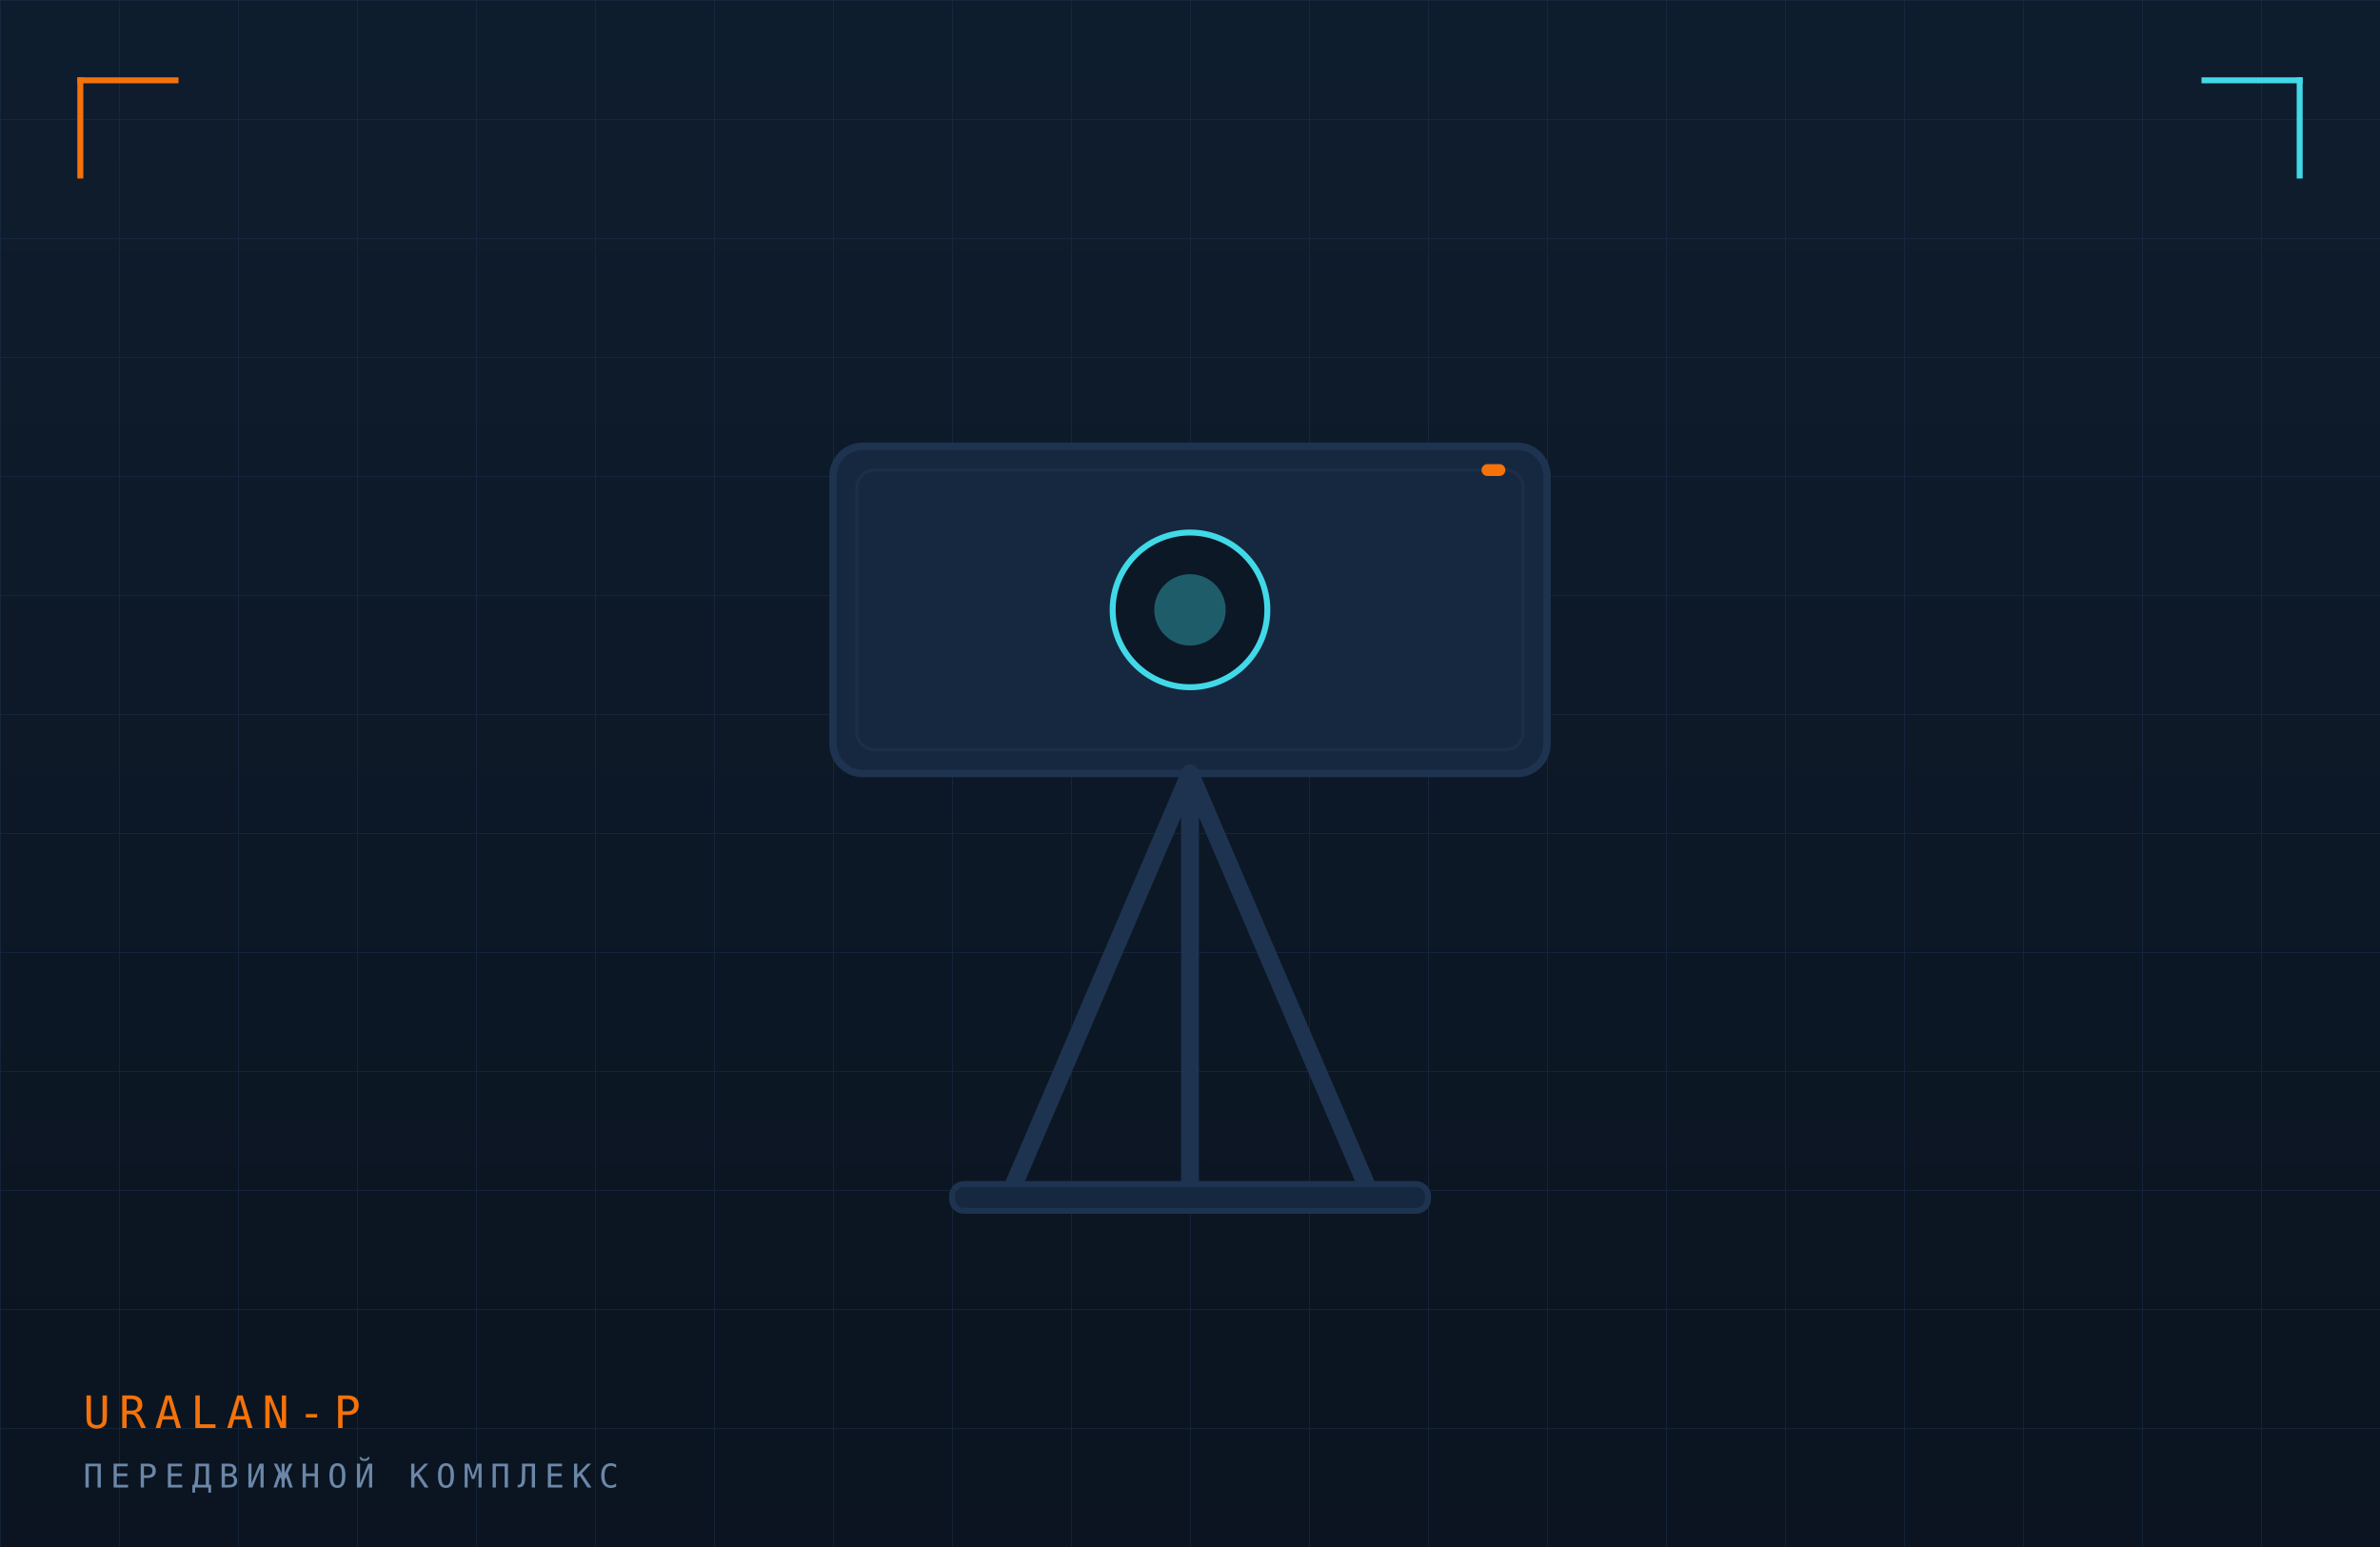
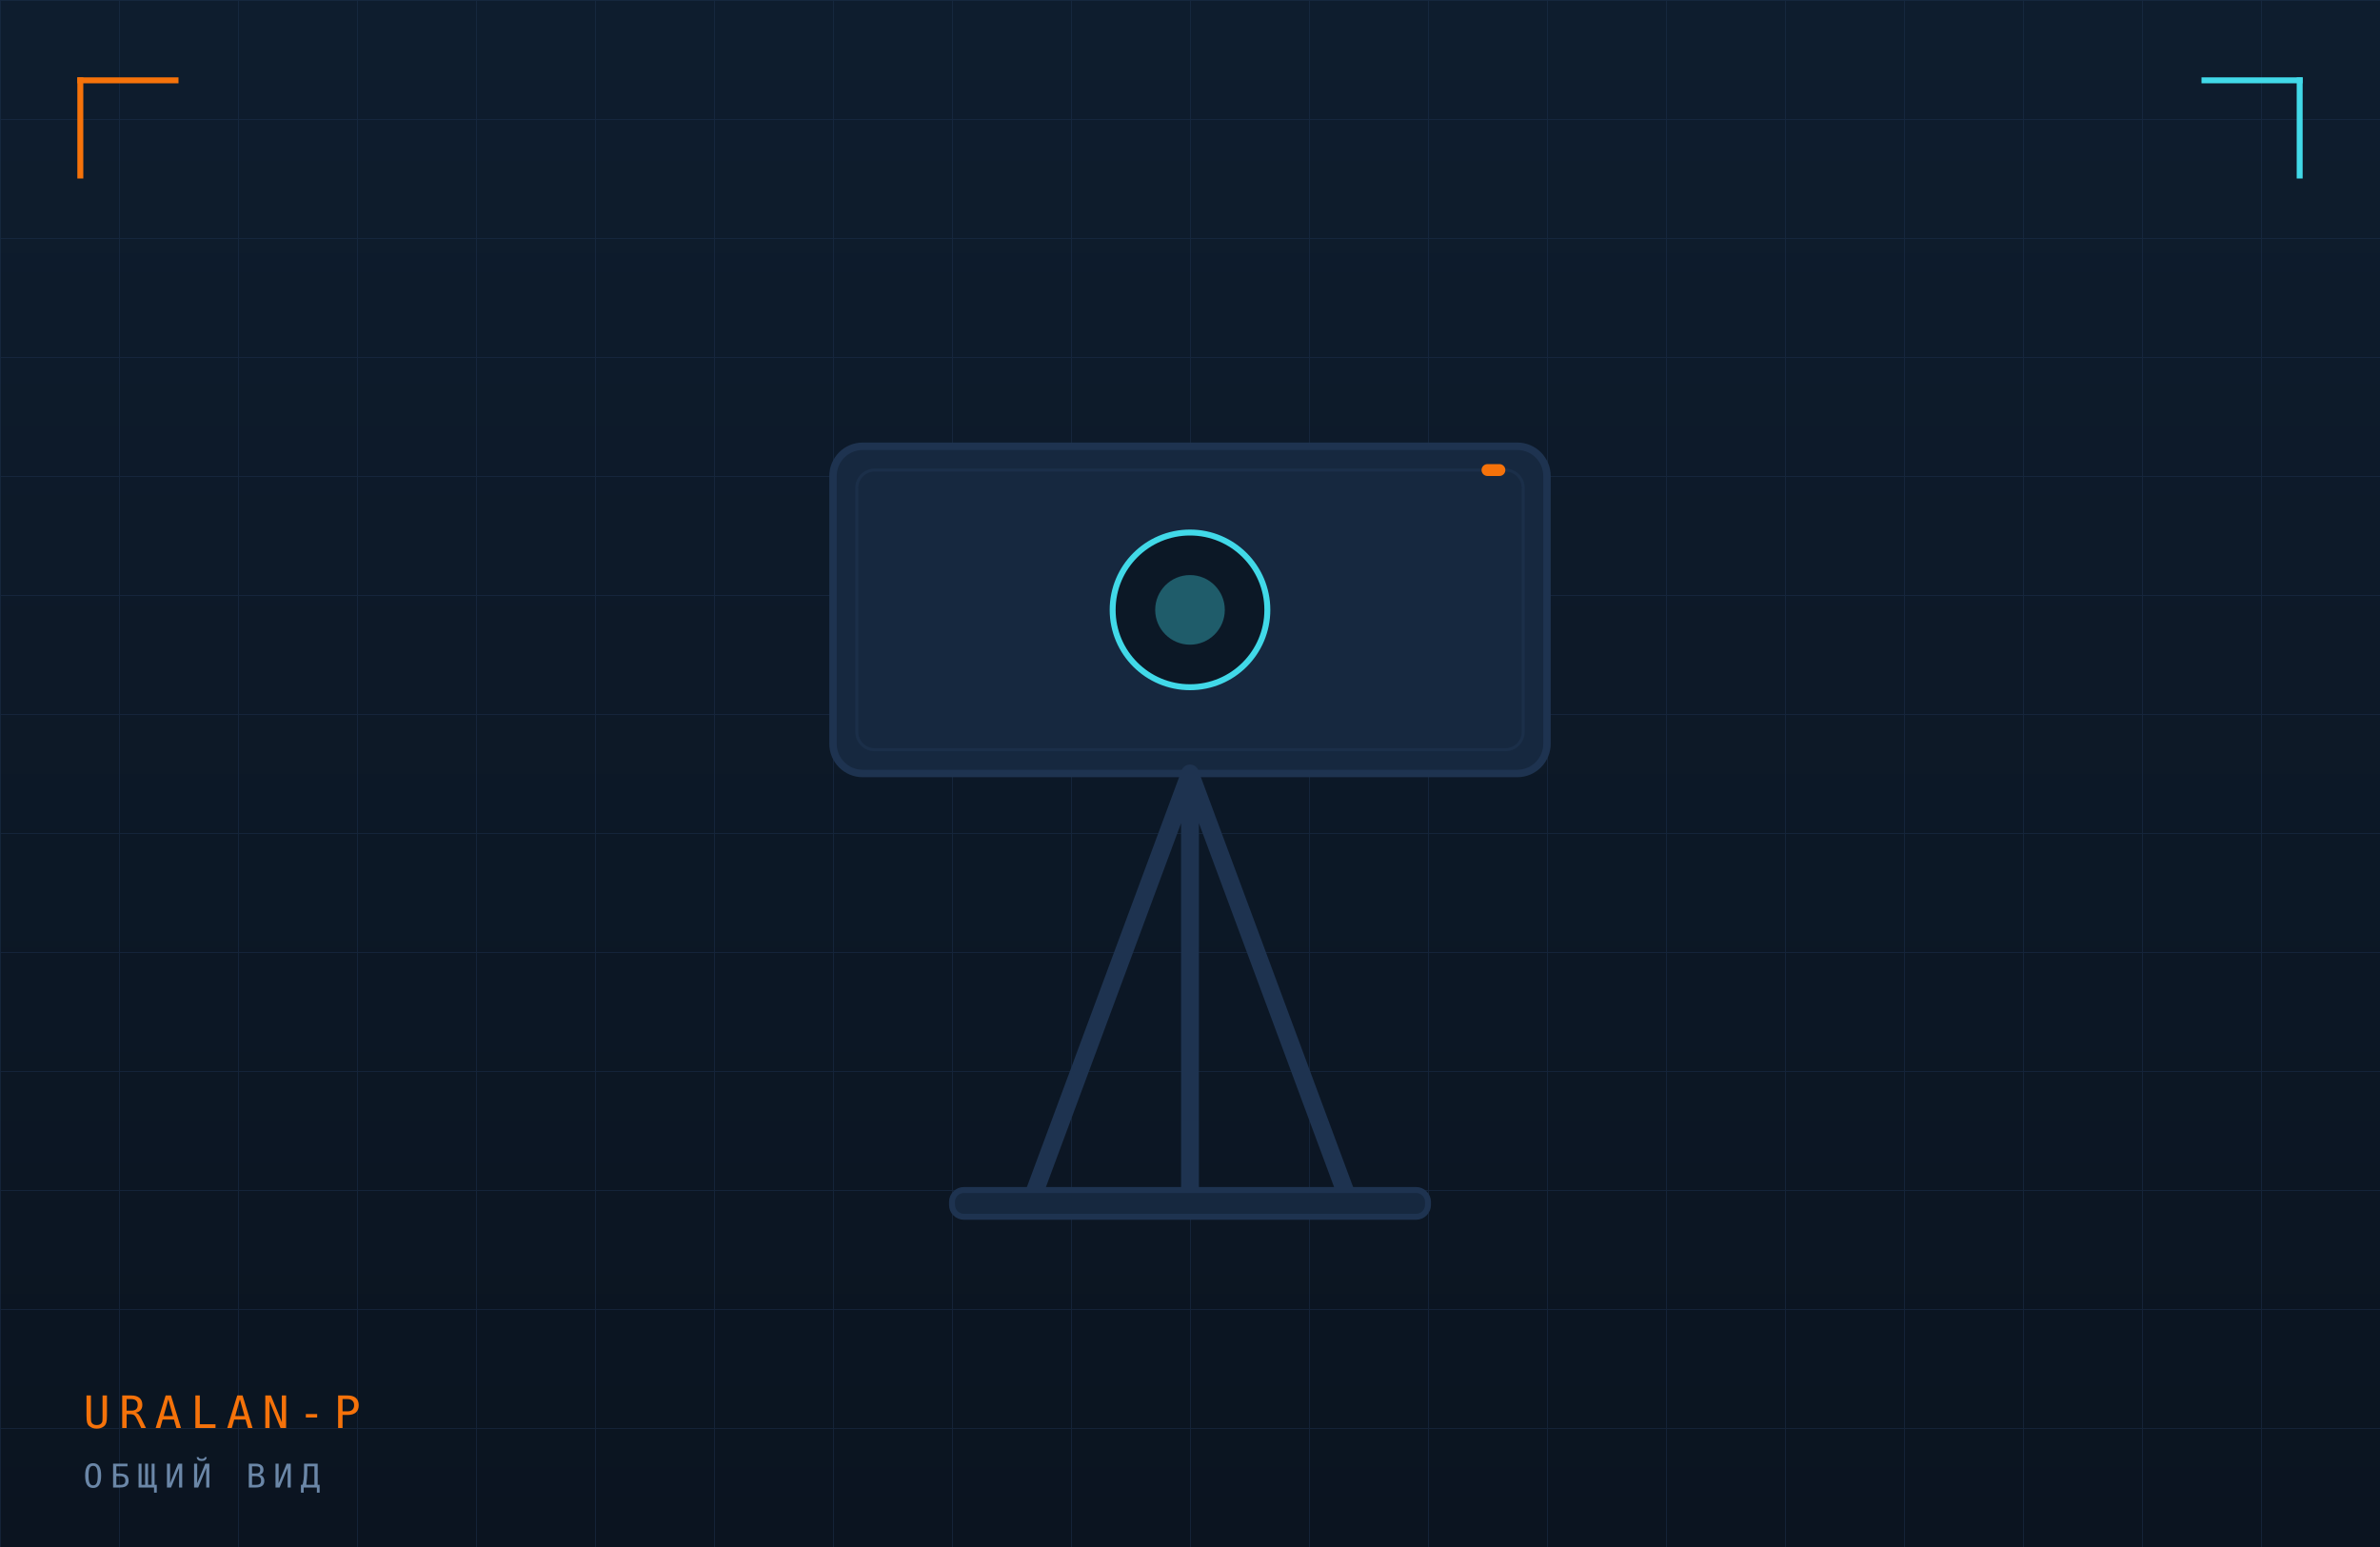
<svg xmlns="http://www.w3.org/2000/svg" viewBox="0 0 800 520" width="800" height="520">
  <defs>
    <linearGradient id="sky" x1="0" y1="0" x2="0" y2="1">
      <stop offset="0" stop-color="#0E1D2E" />
      <stop offset="1" stop-color="#0B1420" />
    </linearGradient>
-     <linearGradient id="body" x1="0" y1="0" x2="1" y2="1">
-       <stop offset="0" stop-color="#25405F" />
-       <stop offset="1" stop-color="#16283F" />
-     </linearGradient>
-     <pattern id="grid" width="40" height="40" patternUnits="userSpaceOnUse">
+     <pattern id="g" width="40" height="40" patternUnits="userSpaceOnUse">
      <path d="M40 0H0V40" fill="none" stroke="#1E3350" stroke-width="0.6" opacity="0.5" />
    </pattern>
  </defs>
  <rect width="800" height="520" fill="url(#sky)" />
-   <rect width="800" height="520" fill="url(#grid)" />
+   <rect width="800" height="520" fill="url(#g)" />
  <rect x="280" y="150" width="240" height="110" rx="10" fill="#16283F" stroke="#1E3350" stroke-width="2.5" />
  <rect x="288" y="158" width="224" height="94" rx="6" fill="none" stroke="#1E3350" stroke-width="1" opacity="0.6" />
  <circle cx="400.0" cy="205.0" r="26" fill="#0C1826" stroke="#41D9E8" stroke-width="2" />
-   <circle cx="400.0" cy="205.0" r="12" fill="#41D9E8" opacity="0.35" />
+   <circle cx="400.0" cy="205.0" r="11.7" fill="#41D9E8" opacity="0.35" />
  <rect x="498" y="156" width="8" height="4" rx="2" fill="#F5720A" />
-   <path d="M400 260 L340 400 M400 260 L460 400 M400 260 L400 400" stroke="#1E3350" stroke-width="6" stroke-linecap="round" />
-   <rect x="320" y="398" width="160" height="9" rx="4" fill="#16283F" stroke="#1E3350" stroke-width="2" />
-   <text x="28" y="480" font-family="'JetBrains Mono',monospace" font-size="15" letter-spacing="3" fill="#F5720A">URALAN-P</text>
-   <text x="28" y="500" font-family="'JetBrains Mono',monospace" font-size="11" letter-spacing="2.5" fill="#6B87A8">ПЕРЕДВИЖНОЙ КОМПЛЕКС</text>
+   <path d="M400 260 L348 400 M400 260 L452 400 M400 260 L400 400" stroke="#1E3350" stroke-width="6" stroke-linecap="round" />
+   <rect x="320" y="400" width="160" height="9" rx="4" fill="#16283F" stroke="#1E3350" stroke-width="2" />
+   <text x="28" y="480" font-family="monospace" font-size="15" letter-spacing="3" fill="#F5720A">URALAN-P</text>
+   <text x="28" y="500" font-family="monospace" font-size="11" letter-spacing="2.5" fill="#6B87A8">ОБЩИЙ ВИД</text>
  <rect x="26" y="26" width="34" height="2" fill="#F5720A" />
  <rect x="26" y="26" width="2" height="34" fill="#F5720A" />
  <rect x="740" y="26" width="34" height="2" fill="#41D9E8" />
  <rect x="772" y="26" width="2" height="34" fill="#41D9E8" />
</svg>
